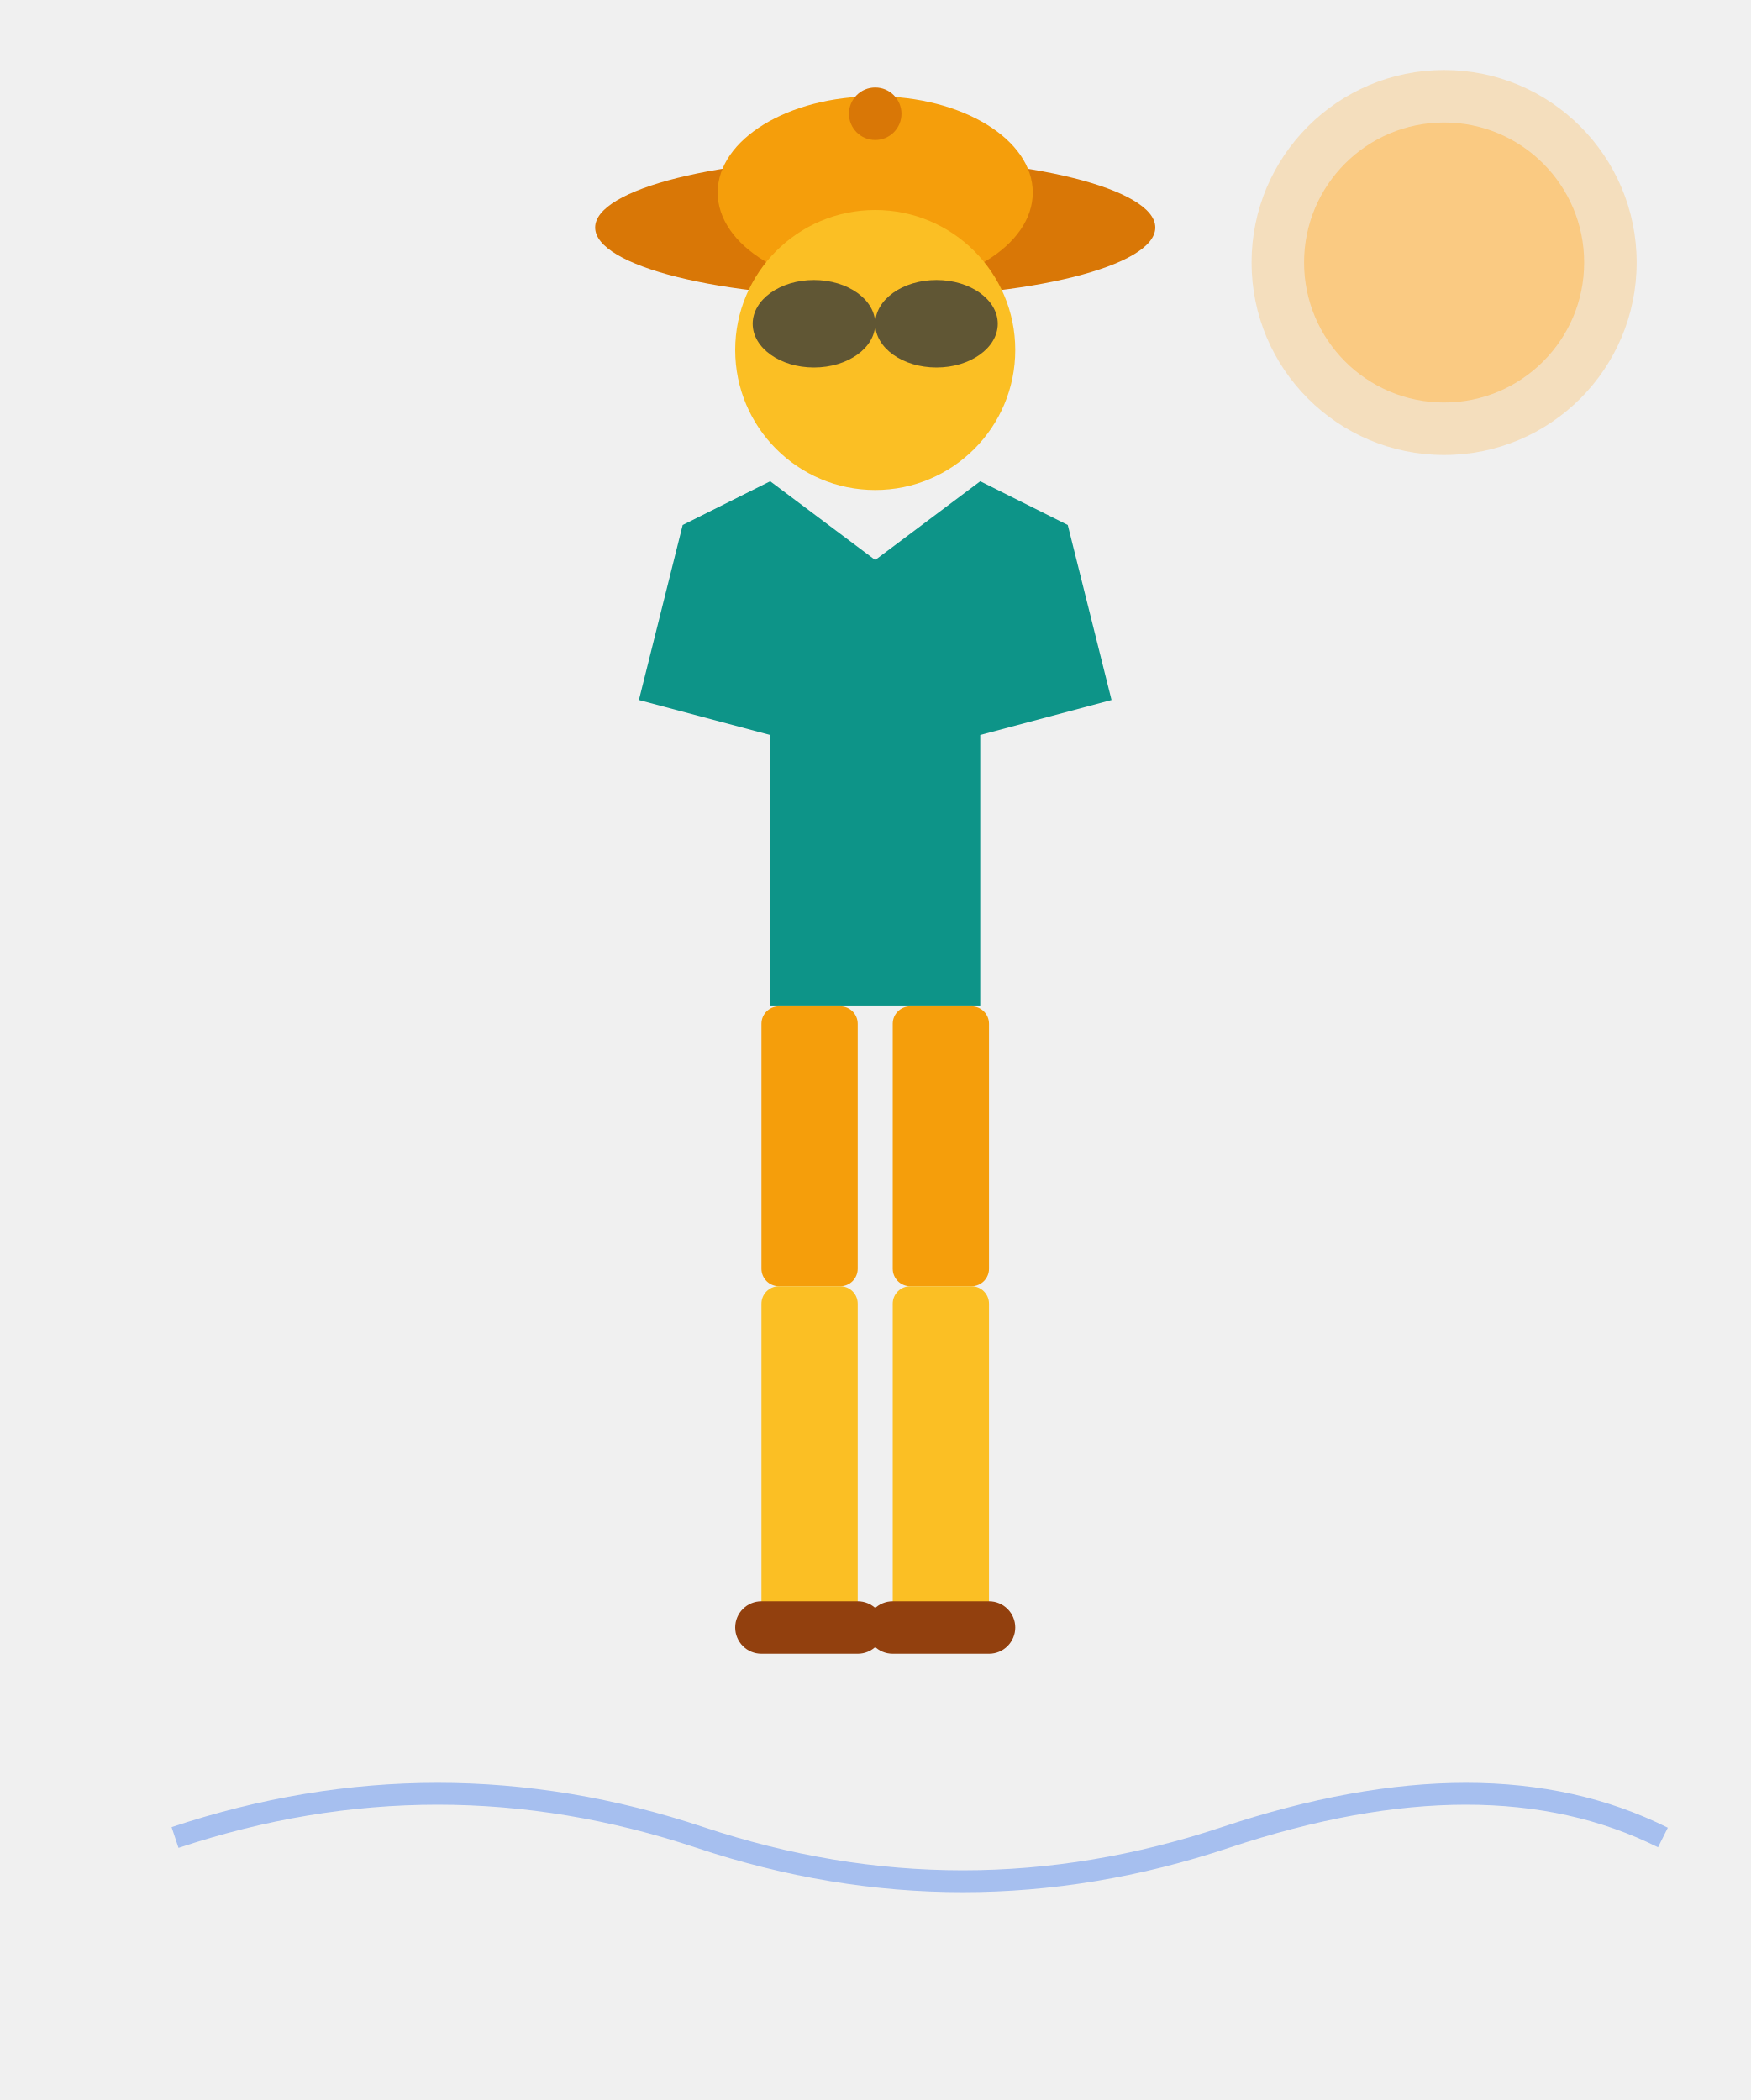
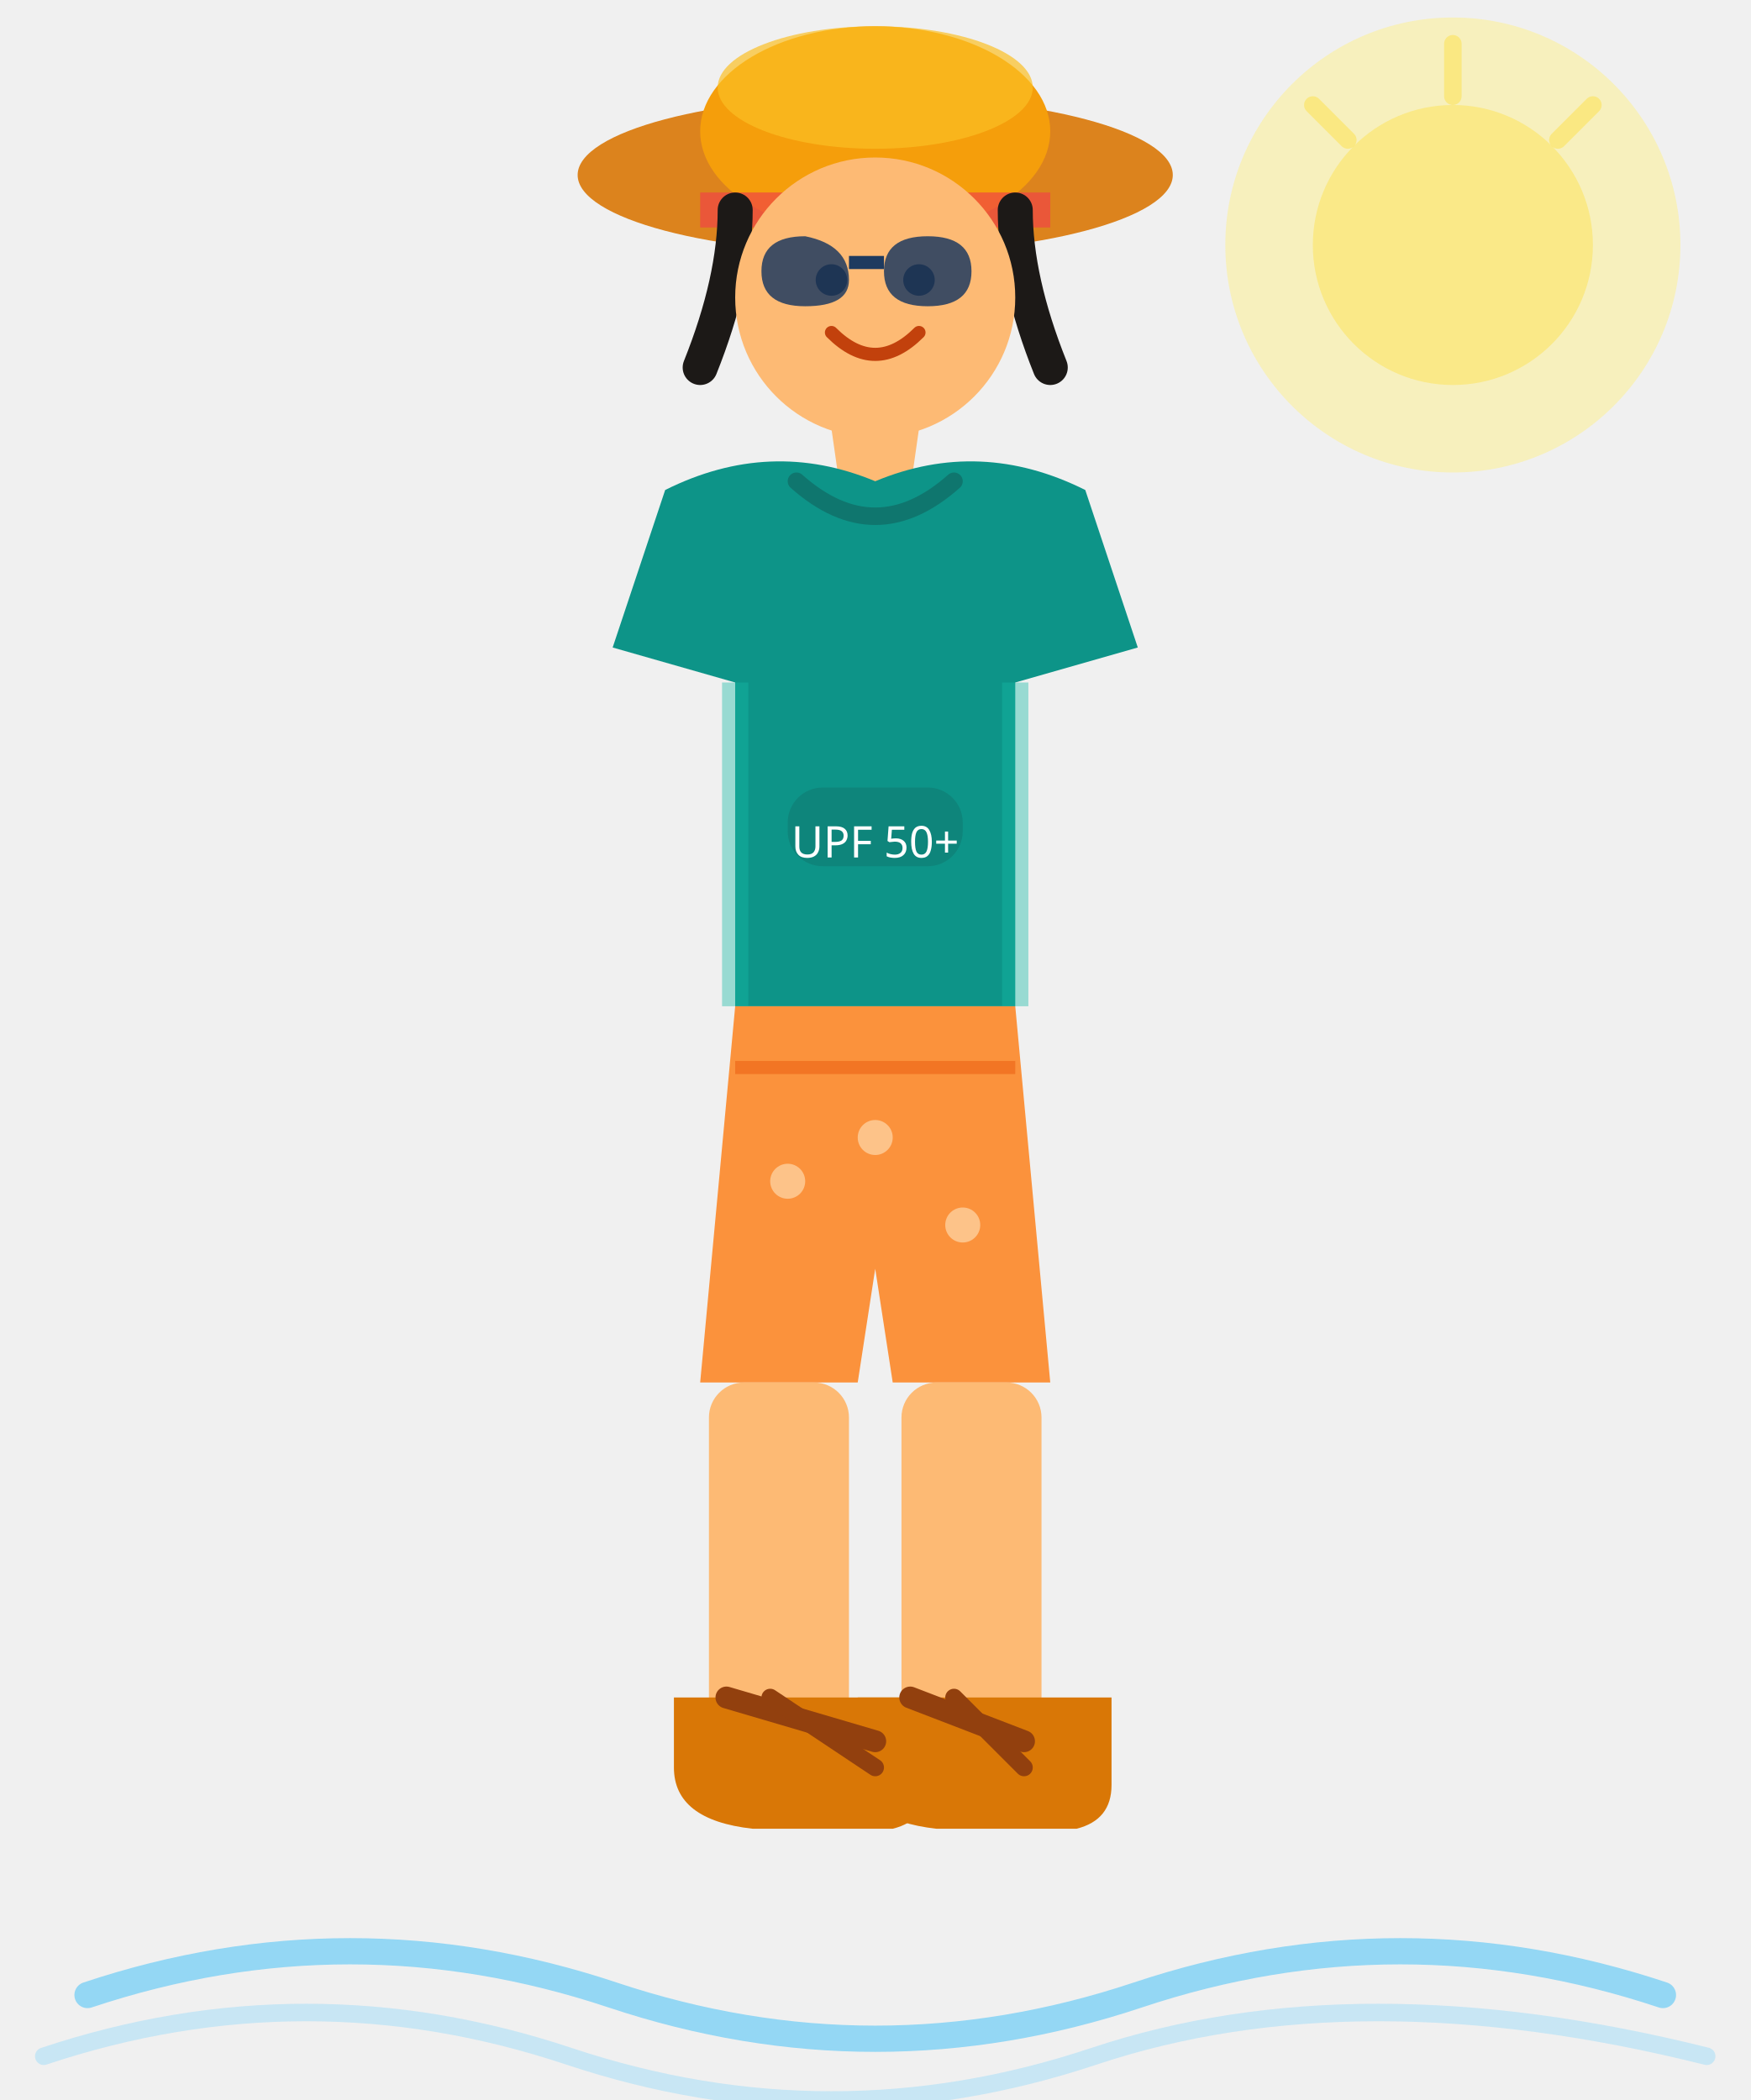
<svg xmlns="http://www.w3.org/2000/svg" viewBox="0 0 200 240" fill="none">
-   <circle cx="165" cy="30" r="22" fill="#FFB547" opacity="0.3" />
-   <circle cx="165" cy="30" r="16" fill="#FFB547" opacity="0.5" />
-   <ellipse cx="100" cy="26" rx="32" ry="8" fill="#D97706" />
-   <ellipse cx="100" cy="22" rx="18" ry="11" fill="#F59E0B" />
-   <circle cx="100" cy="13" r="3" fill="#D97706" />
-   <circle cx="100" cy="40" r="16" fill="#FBBF24" />
-   <ellipse cx="93" cy="37" rx="7" ry="5" fill="#1E293B" opacity="0.7" />
-   <ellipse cx="107" cy="37" rx="7" ry="5" fill="#1E293B" opacity="0.7" />
-   <line x1="100" y1="37" x2="100" y2="37" stroke="#1E293B" stroke-width="2" />
-   <path d="M78 60 L73 80 L88 84 L88 115 L112 115 L112 84 L127 80 L122 60 L112 55 L100 64 L88 55 Z" fill="#0D9488" />
-   <rect x="87" y="115" width="11" height="32" rx="2" fill="#F59E0B" />
-   <rect x="102" y="115" width="11" height="32" rx="2" fill="#F59E0B" />
-   <rect x="87" y="147" width="11" height="38" rx="2" fill="#FBBF24" />
-   <rect x="102" y="147" width="11" height="38" rx="2" fill="#FBBF24" />
-   <rect x="84" y="183" width="17" height="6" rx="3" fill="#92400E" />
-   <rect x="99" y="183" width="17" height="6" rx="3" fill="#92400E" />
-   <path d="M20 210 Q50 200 80 210 Q110 220 140 210 Q170 200 190 210" stroke="#5B8DEE" stroke-width="2.5" fill="none" opacity="0.5" />
+   <circle cx="166" cy="28" r="26" fill="#FEF08A" opacity="0.5" />
+   <circle cx="166" cy="28" r="16" fill="#FDE047" opacity="0.45" />
+   <line x1="166" y1="5" x2="166" y2="11" stroke="#FDE047" stroke-width="2" stroke-linecap="round" opacity="0.5" />
+   <line x1="182" y1="12" x2="178" y2="16" stroke="#FDE047" stroke-width="2" stroke-linecap="round" opacity="0.5" />
+   <line x1="150" y1="12" x2="154" y2="16" stroke="#FDE047" stroke-width="2" stroke-linecap="round" opacity="0.5" />
+   <ellipse cx="100" cy="20" rx="34" ry="9" fill="#D97706" opacity="0.9" />
+   <ellipse cx="100" cy="15" rx="20" ry="12" fill="#F59E0B" />
+   <rect x="80" y="22" width="40" height="4" fill="#EF4444" opacity="0.7" />
+   <ellipse cx="100" cy="10" rx="18" ry="7" fill="#FBBF24" opacity="0.7" />
+   <path d="M84 24 Q84 32 80 42" stroke="#1C1917" stroke-width="4" fill="none" stroke-linecap="round" />
+   <path d="M116 24 Q116 32 120 42" stroke="#1C1917" stroke-width="4" fill="none" stroke-linecap="round" />
+   <circle cx="100" cy="34" r="16" fill="#FDBA74" />
+   <circle cx="95" cy="32" r="1.8" fill="#1C1917" />
+   <circle cx="105" cy="32" r="1.8" fill="#1C1917" />
+   <path d="M95 38 Q100 43 105 38" stroke="#C2410C" stroke-width="1.5" fill="none" stroke-linecap="round" />
+   <path d="M87 31 Q87 27 92 27 Q97 28 97 32 Q97 35 92 35 Q87 35 87 31Z" fill="#1E3A5F" opacity="0.85" />
+   <path d="M101 31 Q101 27 106 27 Q111 27 111 31 Q111 35 106 35 Q101 35 101 31Z" fill="#1E3A5F" opacity="0.85" />
+   <line x1="97" y1="30" x2="101" y2="30" stroke="#1E3A5F" stroke-width="1.5" />
+   <path d="M95 49 L105 49 L104 56 L96 56Z" fill="#FDBA74" />
+   <path d="M76 56 L70 74 L84 78 L84 115 L116 115 L116 78 L130 74 L124 56 Q112 50 100 55 Q88 50 76 56Z" fill="#0D9488" />
+   <path d="M91 55 Q100 63 109 55" stroke="#0F766E" stroke-width="2" fill="none" stroke-linecap="round" />
+   <path d="M84 78 L84 115" stroke="#14B8A6" stroke-width="3" opacity="0.4" />
+   <path d="M116 78 L116 115" stroke="#14B8A6" stroke-width="3" opacity="0.4" />
+   <rect x="90" y="90" width="20" height="9" rx="4" fill="#0F766E" opacity="0.5" />
+   <text x="100" y="98" text-anchor="middle" fill="white" font-size="5" font-family="sans-serif">UPF 50+</text>
+   <path d="M84 115 L80 158 L98 158 L100 145 L102 158 L120 158 L116 115Z" fill="#FB923C" />
+   <line x1="84" y1="122" x2="116" y2="122" stroke="#EA580C" stroke-width="1.5" opacity="0.5" />
+   <circle cx="90" cy="135" r="2" fill="#FED7AA" opacity="0.7" />
+   <circle cx="100" cy="130" r="2" fill="#FED7AA" opacity="0.7" />
+   <circle cx="110" cy="140" r="2" fill="#FED7AA" opacity="0.7" />
+   <rect x="81" y="158" width="16" height="40" rx="4" fill="#FDBA74" />
+   <rect x="103" y="158" width="16" height="40" rx="4" fill="#FDBA74" />
+   <path d="M77 194 L77 202 Q77 208 86 209 L102 209 Q106 208 106 204 L106 194Z" fill="#D97706" />
+   <path d="M98 194 L98 202 Q98 208 107 209 L123 209 Q127 208 127 204 L127 194Z" fill="#D97706" />
+   <line x1="83" y1="194" x2="100" y2="199" stroke="#92400E" stroke-width="2.5" stroke-linecap="round" />
+   <line x1="88" y1="194" x2="100" y2="202" stroke="#92400E" stroke-width="2" stroke-linecap="round" />
+   <line x1="104" y1="194" x2="117" y2="199" stroke="#92400E" stroke-width="2.5" stroke-linecap="round" />
+   <line x1="109" y1="194" x2="117" y2="202" stroke="#92400E" stroke-width="2" stroke-linecap="round" />
+   <path d="M10 228 Q40 218 70 228 Q100 238 130 228 Q160 218 190 228" stroke="#38BDF8" stroke-width="3" fill="none" opacity="0.5" stroke-linecap="round" />
+   <path d="M5 235 Q35 225 65 235 Q95 245 125 235 Q155 225 195 235" stroke="#7DD3FC" stroke-width="2" fill="none" opacity="0.35" stroke-linecap="round" />
</svg>
